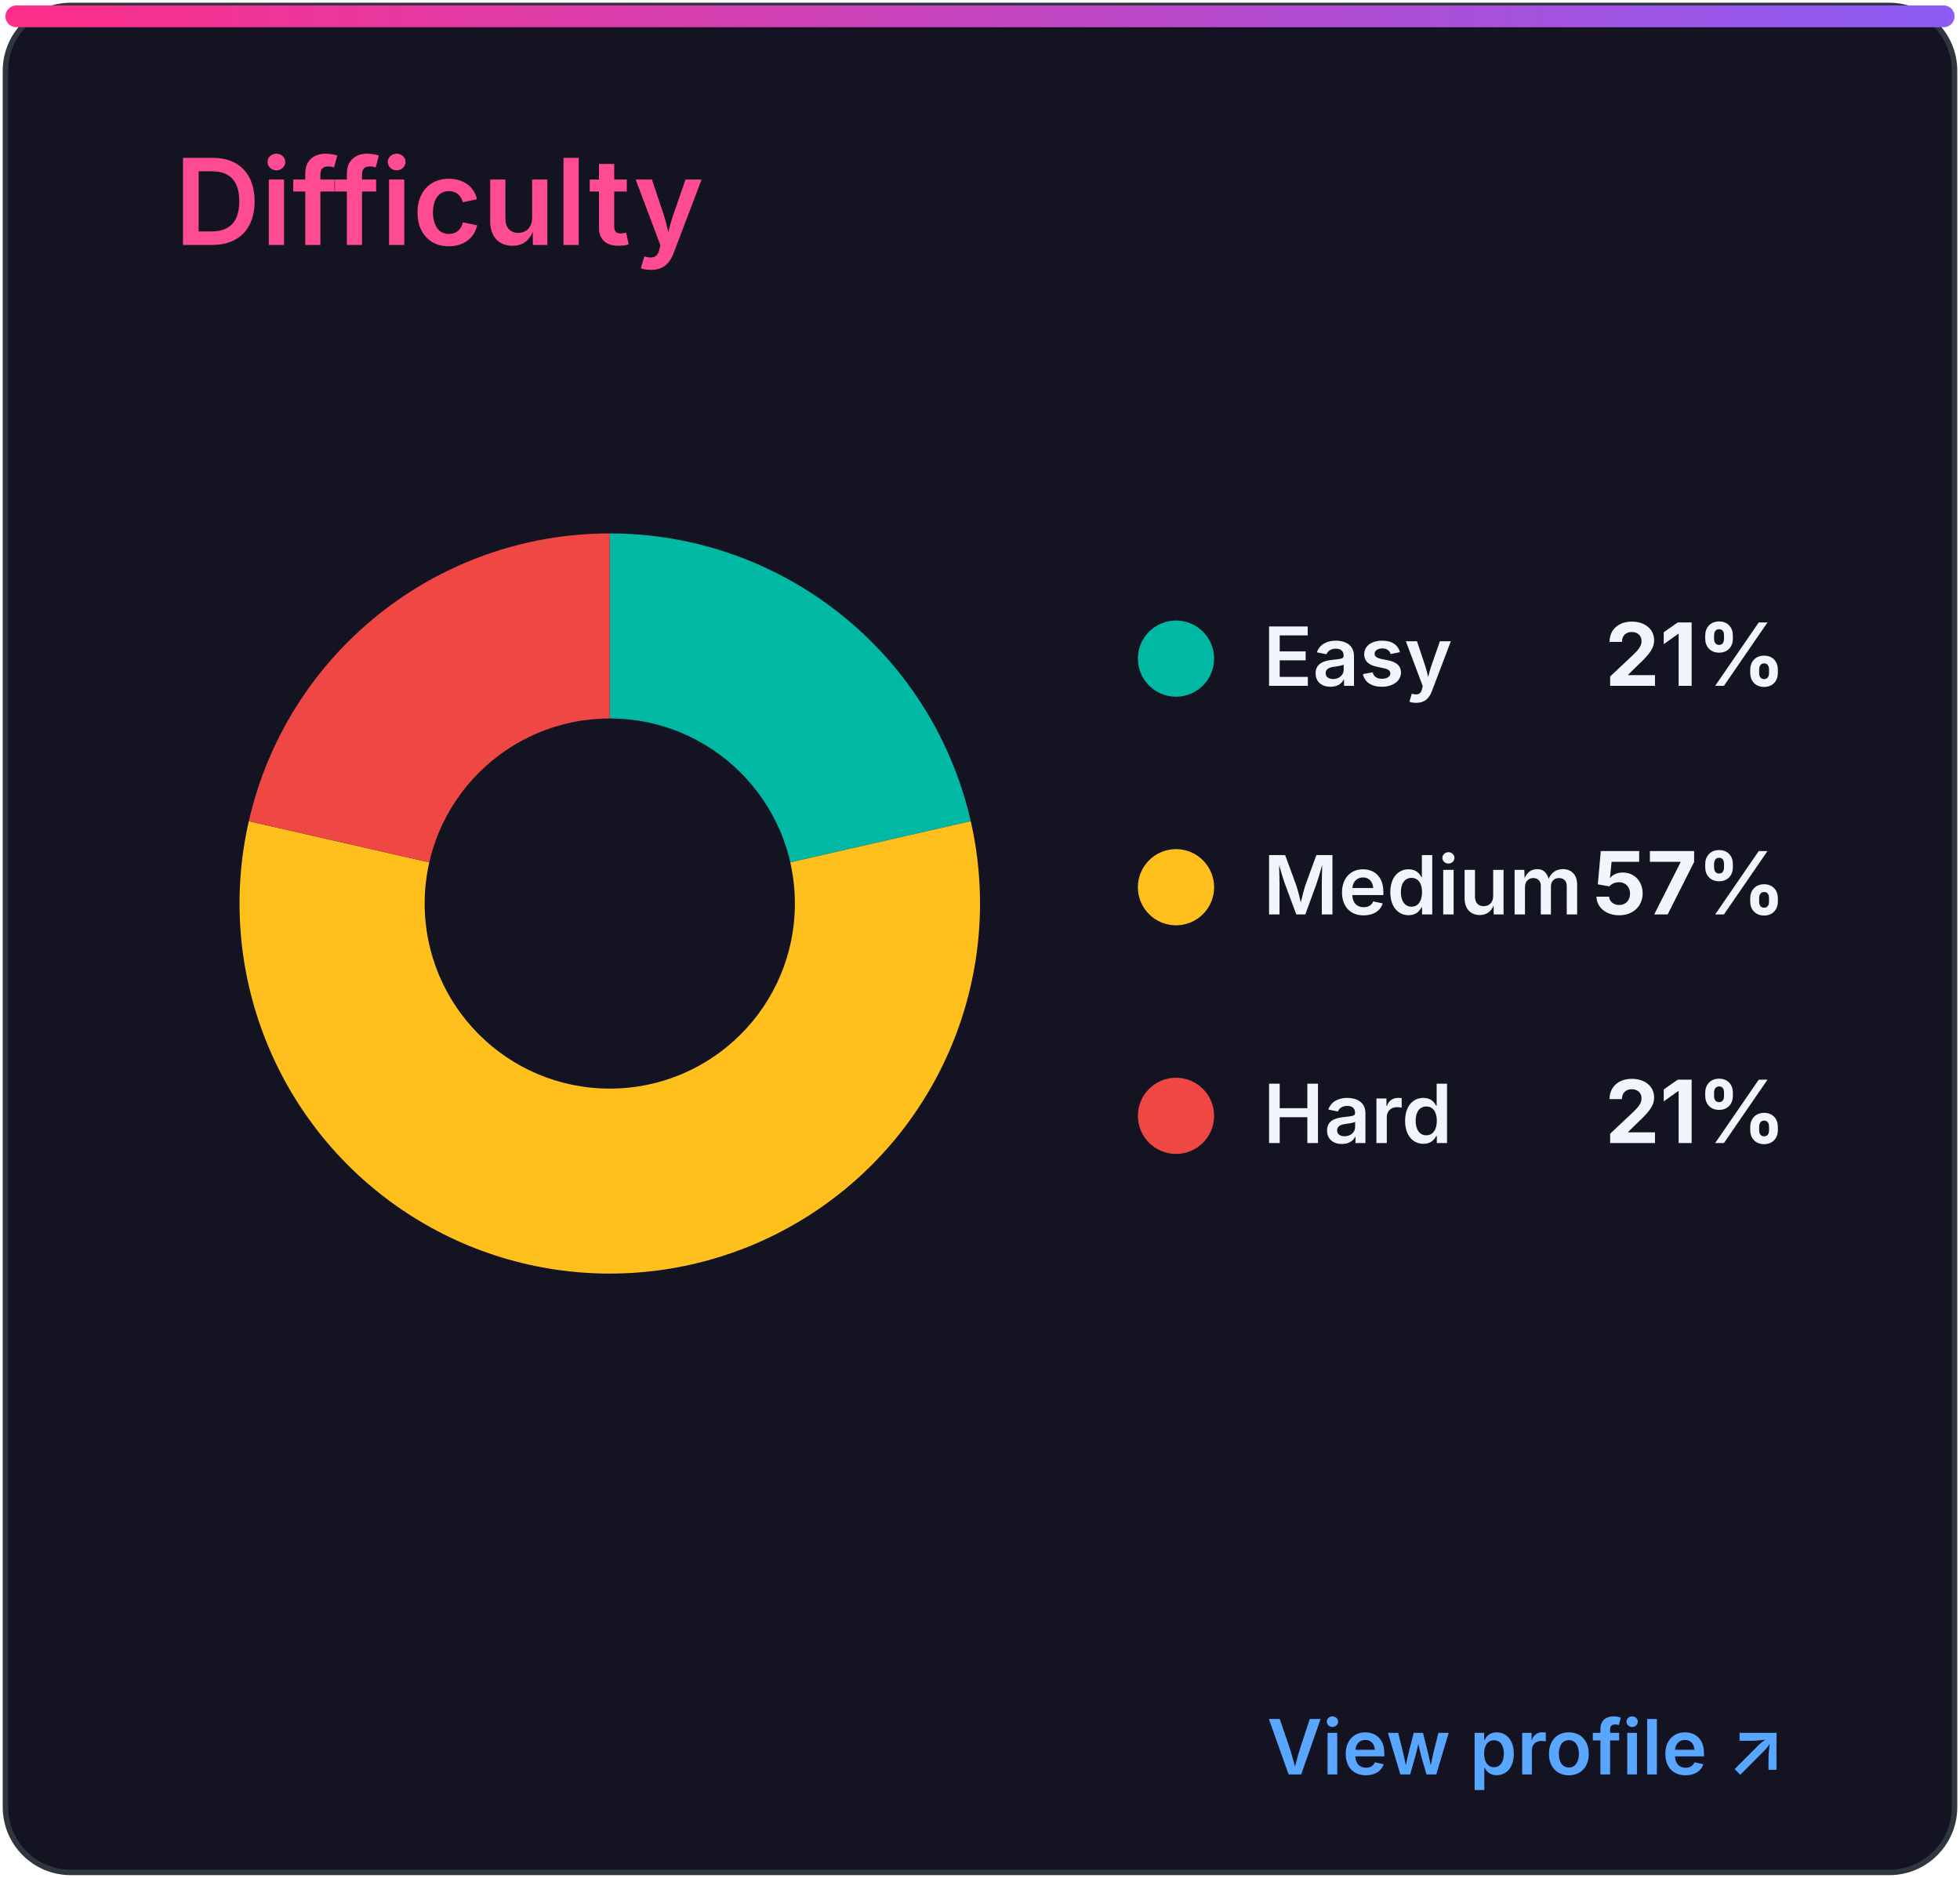
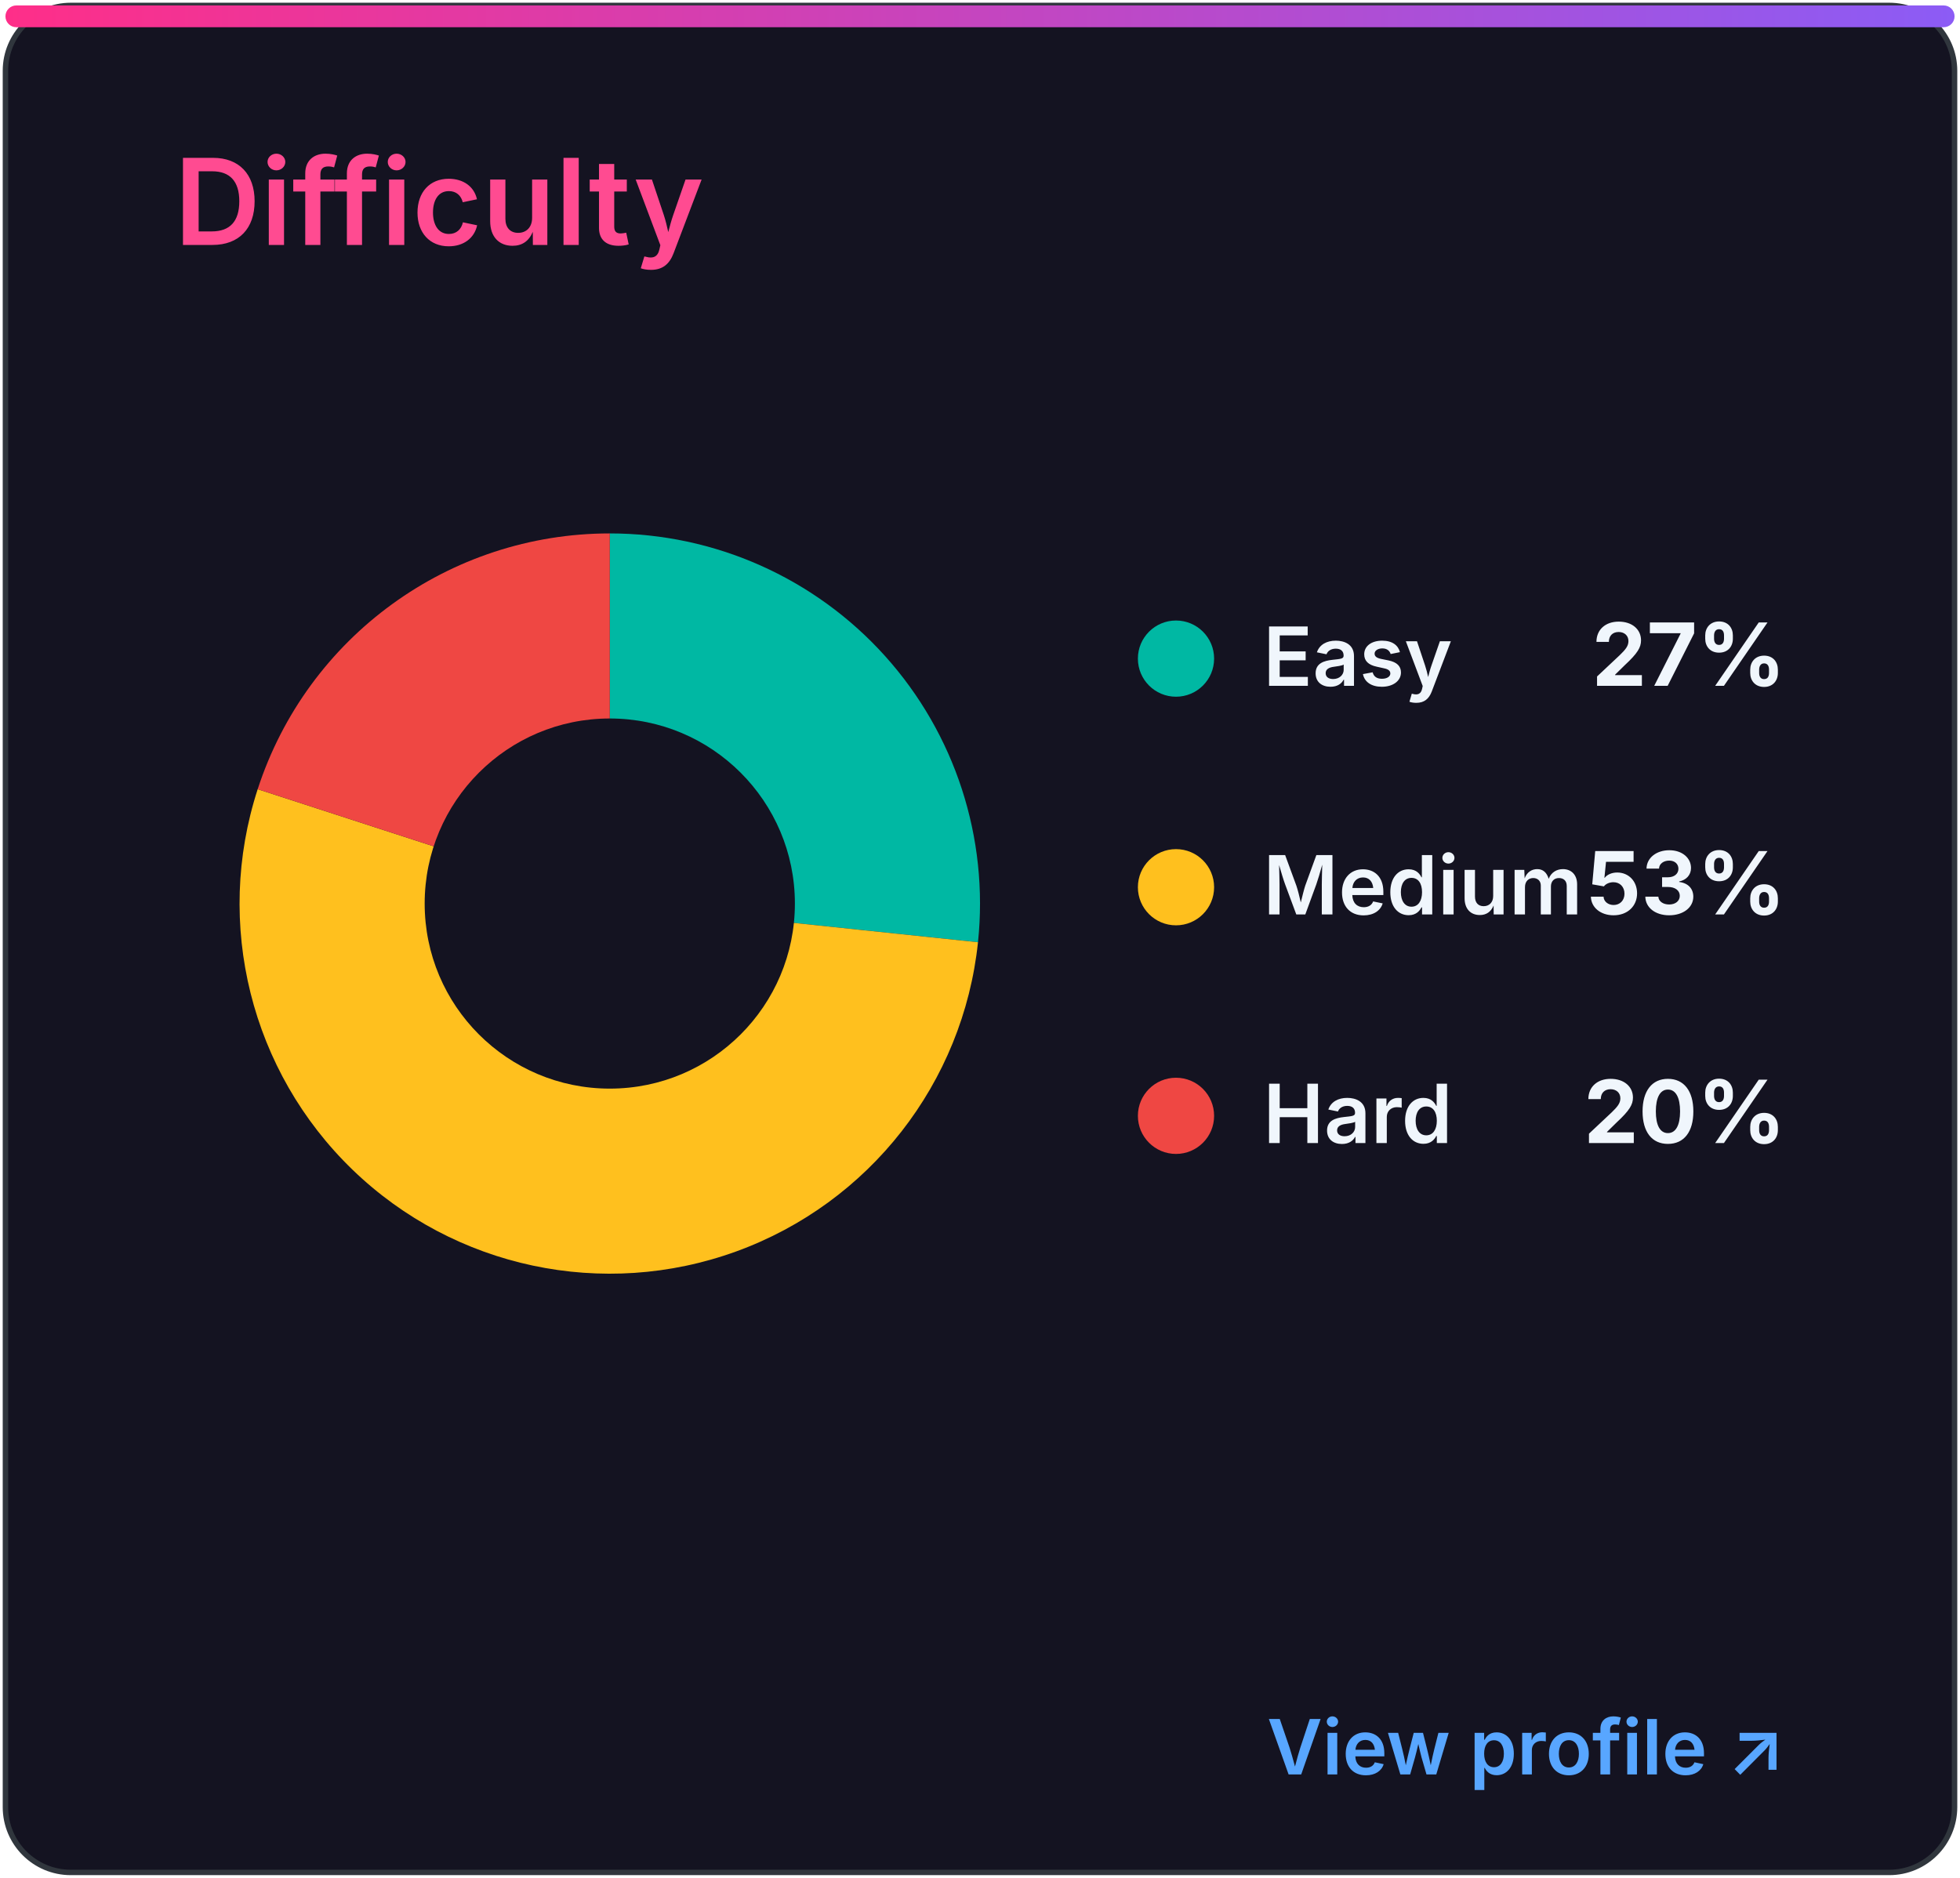
<svg xmlns="http://www.w3.org/2000/svg" width="360" height="345" viewBox="0 0 360 345" role="img" aria-labelledby="title desc">
  <defs>
    <linearGradient id="accent" x1="0" x2="1">
      <stop stop-color="#ff2e88" />
      <stop offset="1" stop-color="#8b5cf6" />
    </linearGradient>
    <clipPath id="bar">
      <rect x="32" y="82" width="296" height="8" rx="4" />
    </clipPath>
    <style>
.heading{font:600 22px -apple-system,BlinkMacSystemFont,'Segoe UI',sans-serif;fill:#ff4b91}
.eyebrow{font:600 10px -apple-system,BlinkMacSystemFont,'Segoe UI',sans-serif;letter-spacing:1.2px;fill:#8b949e}
.total{font:700 52px -apple-system,BlinkMacSystemFont,'Segoe UI',sans-serif;fill:#f0f6fc}
.metric{font:600 15px -apple-system,BlinkMacSystemFont,'Segoe UI',sans-serif;fill:#f0f6fc}
.count{font:700 16px -apple-system,BlinkMacSystemFont,'Segoe UI',sans-serif;fill:#f0f6fc}
.muted{font:500 13px -apple-system,BlinkMacSystemFont,'Segoe UI',sans-serif;fill:#8b949e}
.language{font:700 31px -apple-system,BlinkMacSystemFont,'Segoe UI',sans-serif;fill:#f0f6fc}
.link{font:600 14px -apple-system,BlinkMacSystemFont,'Segoe UI',sans-serif;fill:#58a6ff}
</style>
  </defs>
  <rect x="1" y="1" width="358" height="343" rx="12" fill="#141321" stroke="#30363d" />
  <rect x="1" y="1" width="358" height="4" rx="2" fill="url(#accent)" />
  <text x="32" y="45" class="heading">Difficulty</text>
-   <path d="M 112 166 L 112.00 98.00 A 68 68 0 0 1 178.30 150.87 Z" fill="#00b8a3" />
-   <path d="M 112 166 L 178.30 150.87 A 68 68 0 1 1 45.70 150.87 Z" fill="#ffc01e" />
-   <path d="M 112 166 L 45.70 150.87 A 68 68 0 0 1 112.00 98.00 Z" fill="#ef4743" />
+   <path d="M 112 166 L 112.00 98.00 A 68 68 0 0 1 179.63 173.11 Z" fill="#00b8a3" />
+   <path d="M 112 166 L 179.63 173.11 A 68 68 0 1 1 47.33 144.99 Z" fill="#ffc01e" />
+   <path d="M 112 166 L 47.33 144.99 A 68 68 0 0 1 112.00 98.00 Z" fill="#ef4743" />
  <circle cx="112" cy="166" r="34" fill="#141321" />
  <circle cx="216" cy="121" r="7" fill="#00b8a3" />
  <text x="232" y="126" class="metric">Easy</text>
-   <text x="328" y="126" class="count" text-anchor="end">21%</text>
+   <text x="328" y="126" class="count" text-anchor="end">27%</text>
  <circle cx="216" cy="163" r="7" fill="#ffc01e" />
  <text x="232" y="168" class="metric">Medium</text>
-   <text x="328" y="168" class="count" text-anchor="end">57%</text>
+   <text x="328" y="168" class="count" text-anchor="end">53%</text>
  <circle cx="216" cy="205" r="7" fill="#ef4743" />
  <text x="232" y="210" class="metric">Hard</text>
-   <text x="328" y="210" class="count" text-anchor="end">21%</text>
+   <text x="328" y="210" class="count" text-anchor="end">20%</text>
  <text x="328" y="326" class="link" text-anchor="end">View profile ↗</text>
</svg>
